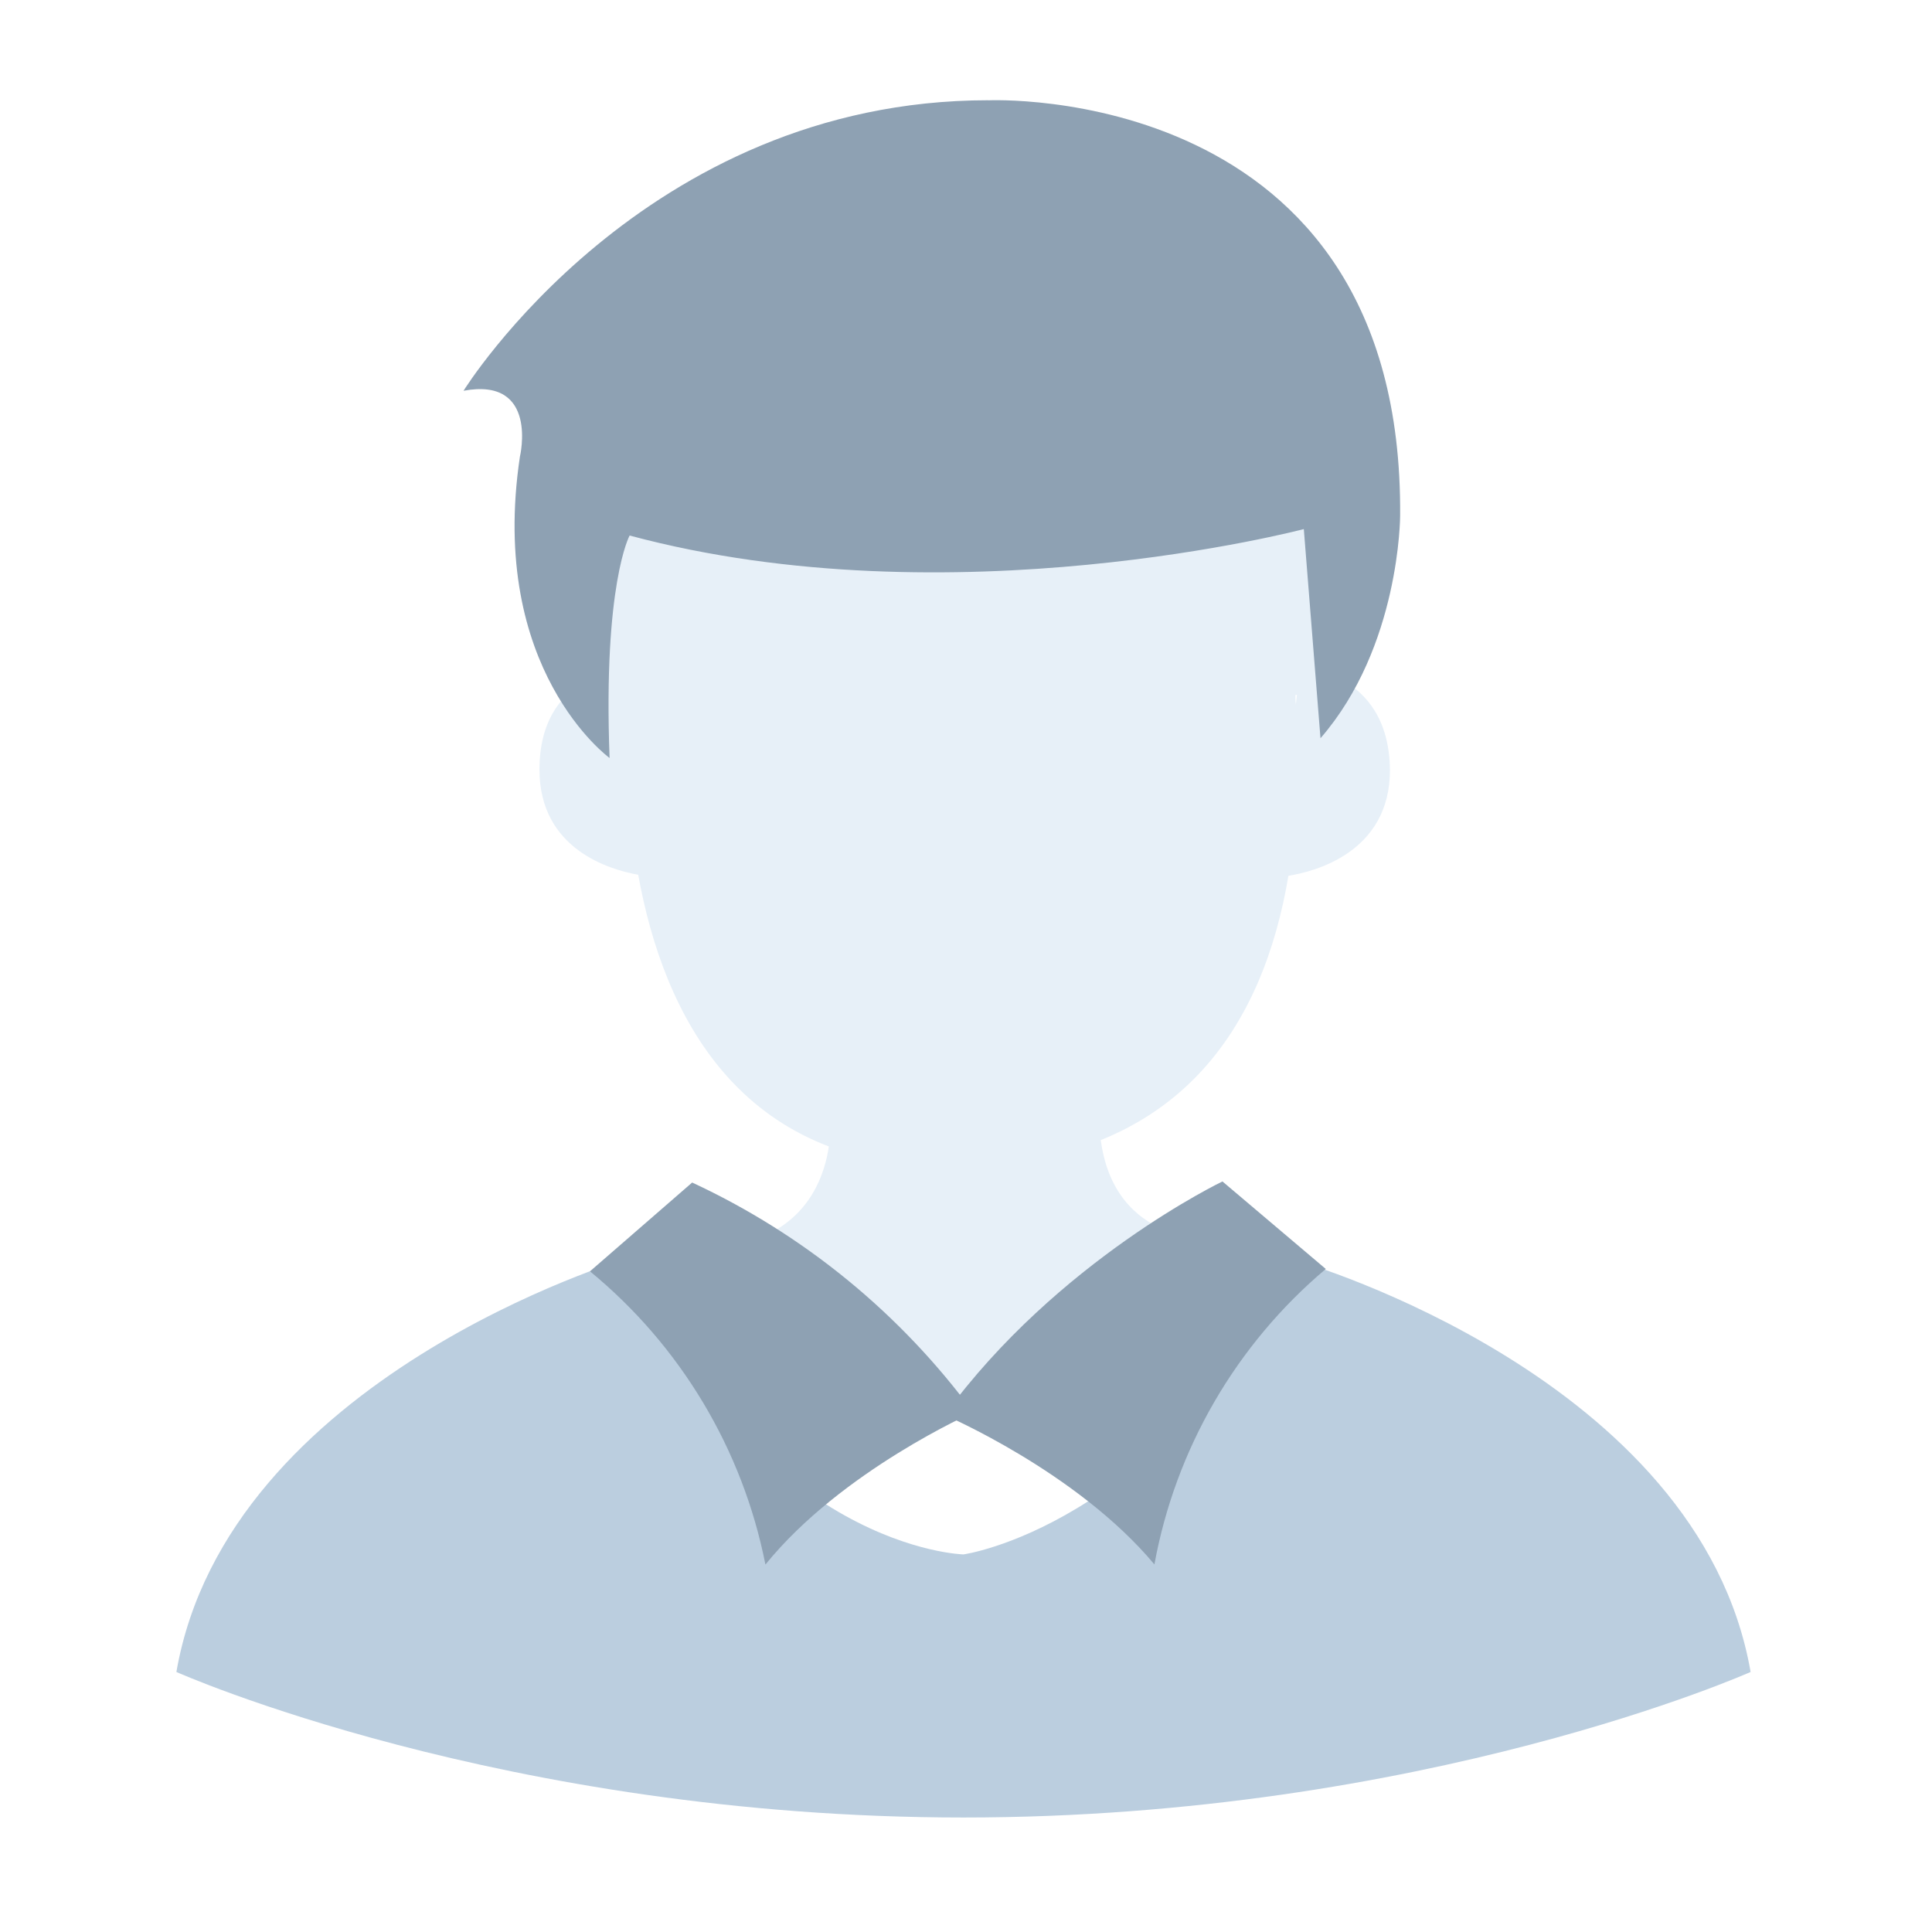
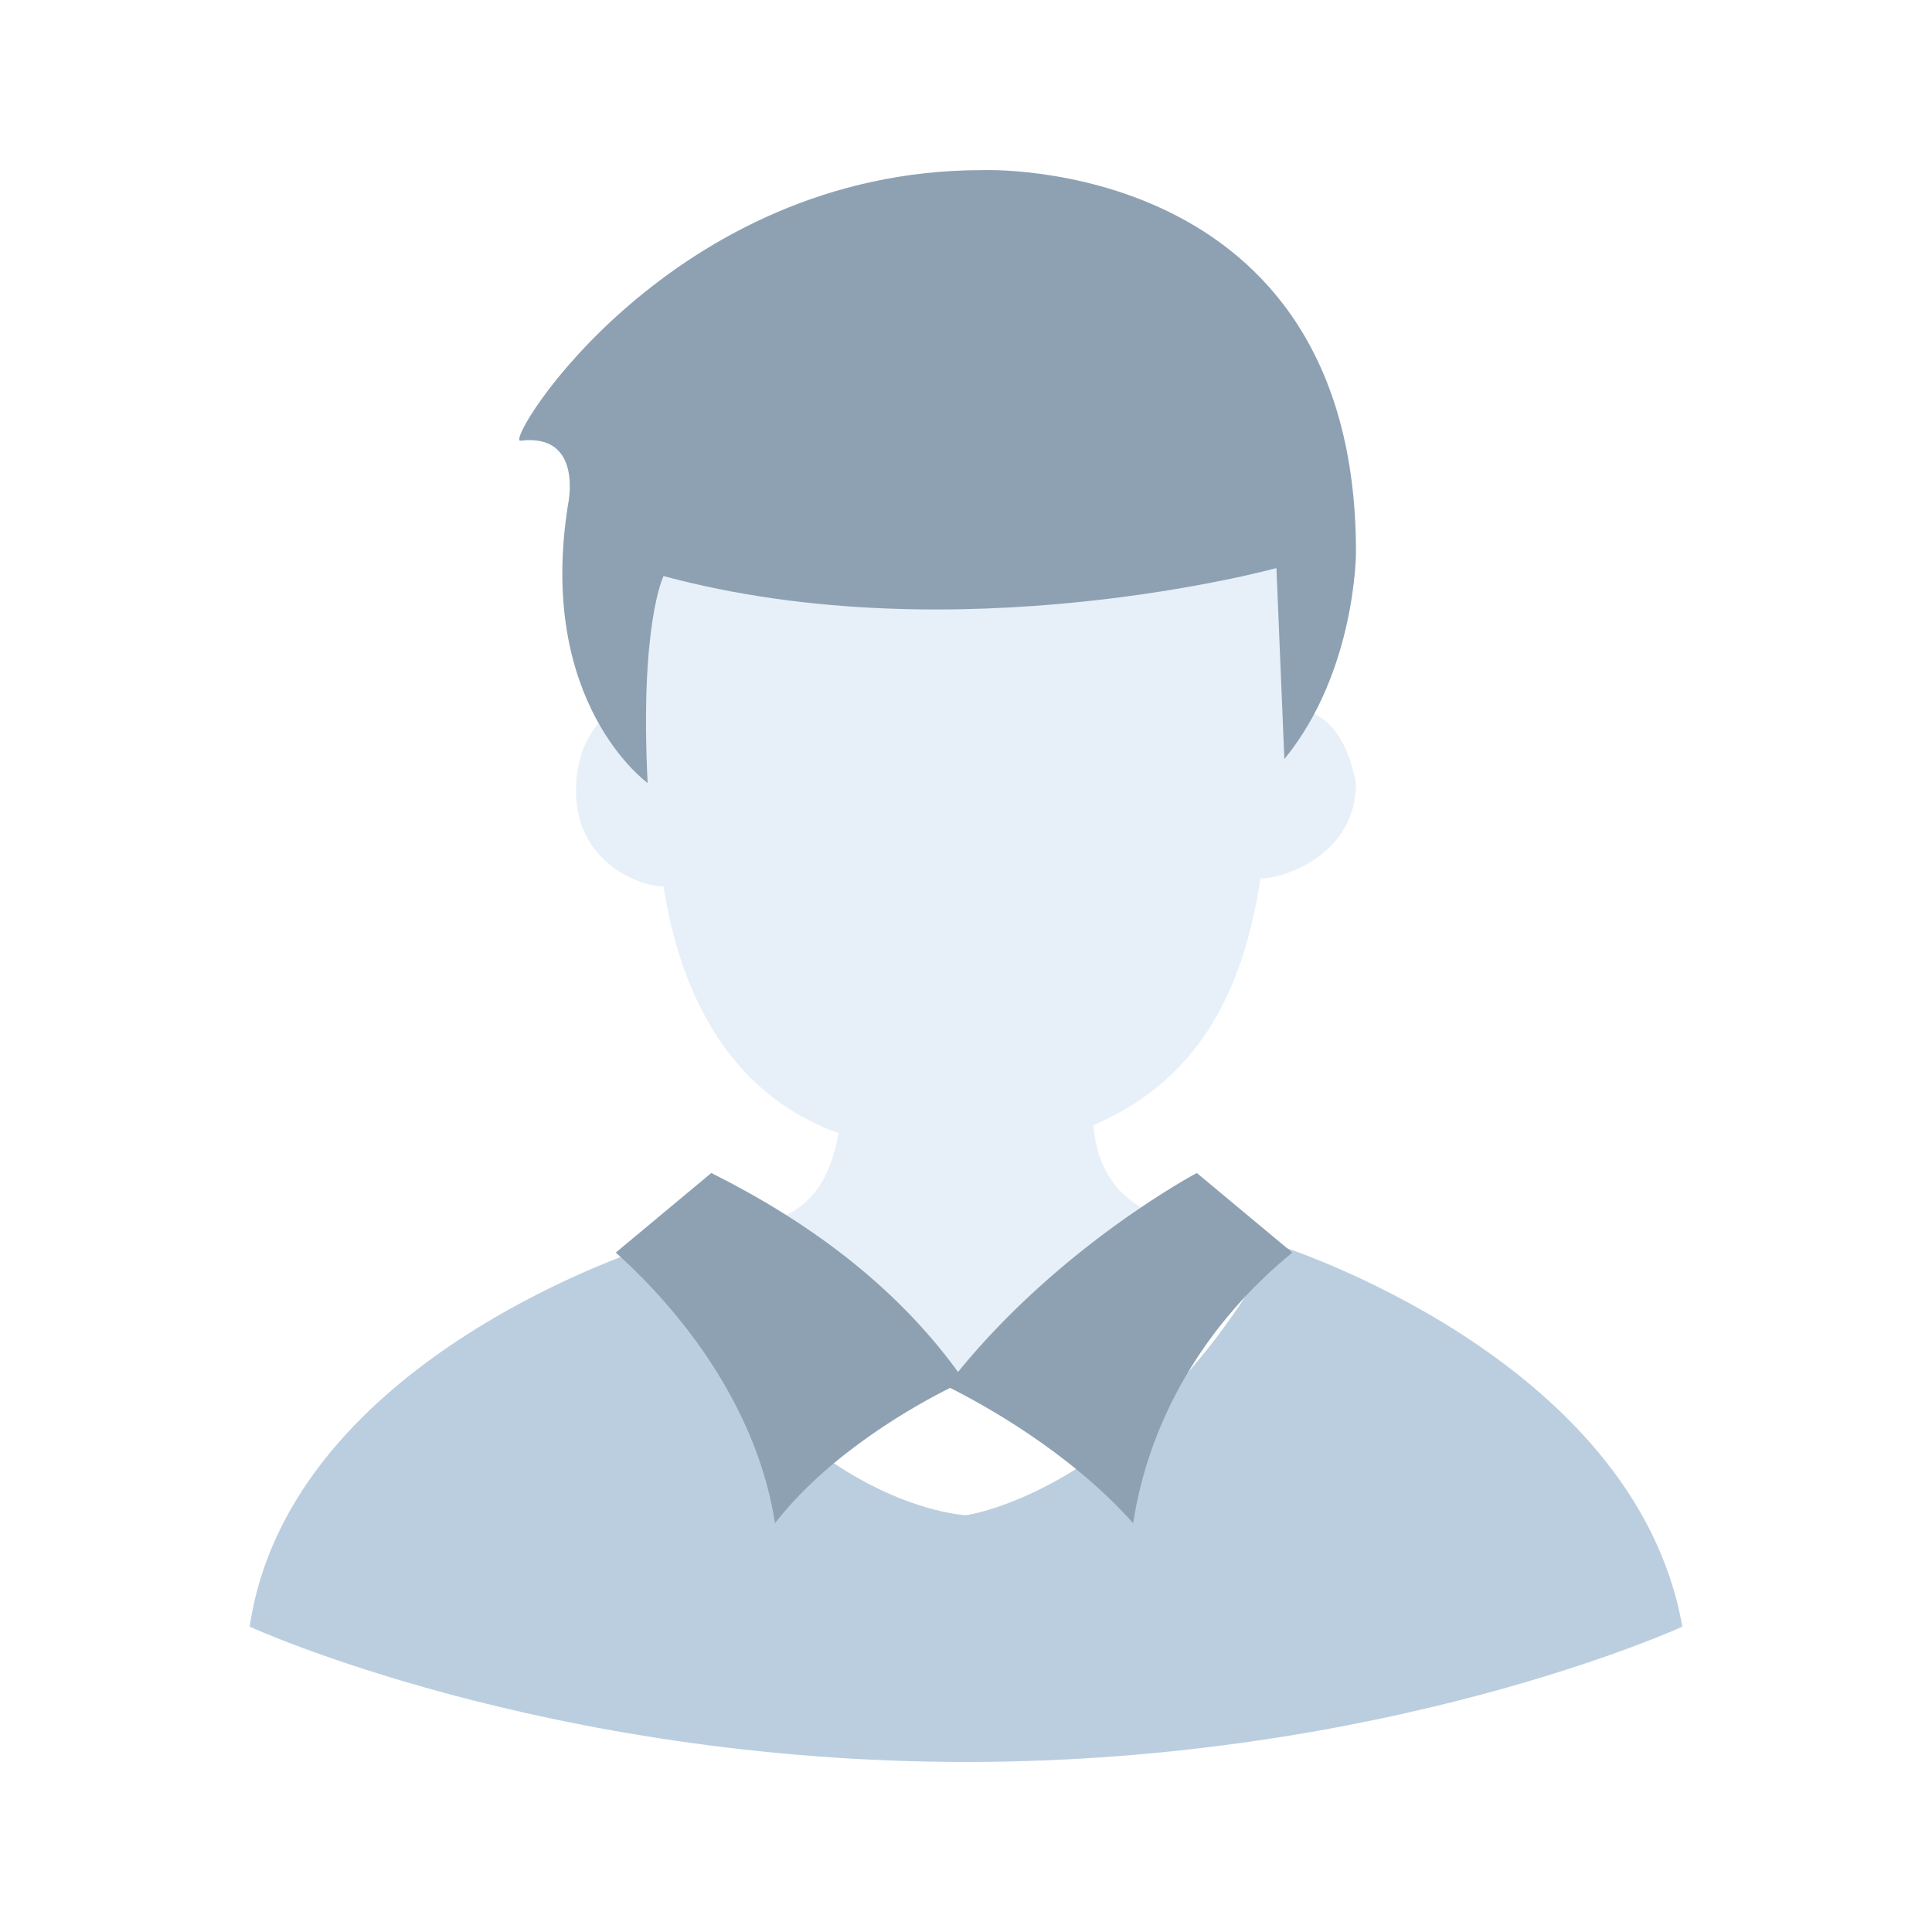
- <svg xmlns="http://www.w3.org/2000/svg" t="1687166160136" class="icon" viewBox="0 0 1024 1024" version="1.1" p-id="2529" width="32" height="32">
-   <path d="M439.941 590.431s8.23 71.604-72.211 71.604l140.326 84.878 132.134-90.377s-57.647 2.2-57.647-66.219l-142.601 0.114z" fill="#E7F0F8" p-id="2530" />
-   <path d="M687.369 368.337l-0.531 5.044c-0.228-1.707-0.228-3.375-0.228-5.044h0.759z m24.652-125.535H314.709v14.412h-1.024l1.024 4.058v97.356c-13.312 6.144-28.786 19.266-28.786 49.266 0 42.325 37.433 53.096 52.338 55.751 13.54 74.714 53.893 154.738 164.219 154.738 123.752 0 167.291-76.345 180.414-154.207 13.805-2.162 53.817-12.364 53.817-56.055-0.303-27.003-12.781-40.581-24.69-47.332V242.802z" fill="#E7F0F8" p-id="2531" />
-   <path d="M523.795 53.172s220.084-10.316 218.302 220.16c0 0 0 69.404-42.212 117.95l-8.837-110.857s-186.596 49.266-357.338 3.413c0 0-14.108 25.714-10.619 117.912 0 0-64.474-46.687-47.521-159.744 0 0.076 10.126-42.325-29.886-34.892 0 0 95.27-153.979 278.111-153.979z" fill="#8EA1B3" p-id="2532" />
-   <path d="M510.635 823.865s-107.406-2.427-178.972-156.634c0 0-211.058 62.767-238.175 218.946 0 0 172.866 77.141 417.185 77.141s417.185-77.141 417.185-77.141c-27.155-156.179-238.554-217.429-238.554-217.429-77.103 141.16-178.631 155.117-178.631 155.117z" fill="#BBCEDF" p-id="2533" />
-   <path d="M366.857 626.764a388.172 388.172 0 0 1 149.011 121.818s-69.86 30.834-110.175 80.668a268.591 268.591 0 0 0-92.994-155.42l54.158-47.066z" fill="#8EA1B3" p-id="2534" />
-   <path d="M647.927 626.195s-87.495 41.832-147.304 123.79c0 0 70.239 30.037 111.237 79.189a267.871 267.871 0 0 1 90.833-156.596l-54.765-46.383z" fill="#8EA1B3" p-id="2535" />
+ <svg xmlns="http://www.w3.org/2000/svg" class="icon" width="200px" height="200.00px" viewBox="0 0 1024 1024" version="1.1">
+   <path d="M693.396 377.031V267.349H330.604v105.463c-8.437 4.219-25.311 16.874-25.311 46.404 0 37.967 33.748 50.622 46.404 50.622 8.437 54.841 33.748 109.681 92.807 130.774-4.219 21.093-12.656 50.622-63.278 50.622l126.556 80.152 122.337-84.37s-46.404 0-50.622-50.622c59.059-25.311 80.152-75.933 88.589-130.774 12.656 0 50.622-12.656 50.622-50.622-4.219-21.093-12.656-33.748-25.311-37.967z m-21.093 8.437v-4.219 4.219z" fill="#E7F0F8" />
+   <path d="M520.437 90.171s198.27-8.437 198.27 202.489c0 0 0 63.278-37.967 109.681L676.522 301.097s-168.741 46.404-324.826 4.219c0 0-12.656 25.311-8.437 109.681 0 0-59.059-42.185-42.185-147.648 0 0 8.437-37.967-25.311-33.748-8.437 0 80.152-143.43 244.674-143.43z" fill="#8EA1B3" />
+   <path d="M512 803.101s-97.026-4.219-164.522-143.43c0 0-194.052 59.059-215.144 202.489 0 0 156.085 71.715 379.667 71.715s379.667-71.715 379.667-71.715c-25.311-143.43-215.144-202.489-215.144-202.489-71.715 130.774-164.522 143.43-164.522 143.43z" fill="#BBCEDF" />
+   <path d="M634.337 621.705s-71.715 37.967-126.556 105.463C474.033 680.764 427.63 647.016 377.007 621.705l-50.622 42.185c42.185 37.967 75.933 88.589 84.37 143.43 29.53-37.967 75.933-63.278 92.807-71.715 16.874 8.437 63.278 33.748 97.026 71.715 8.437-54.841 37.967-105.463 84.37-143.43l-50.622-42.185z" fill="#8EA1B3" />
</svg>
